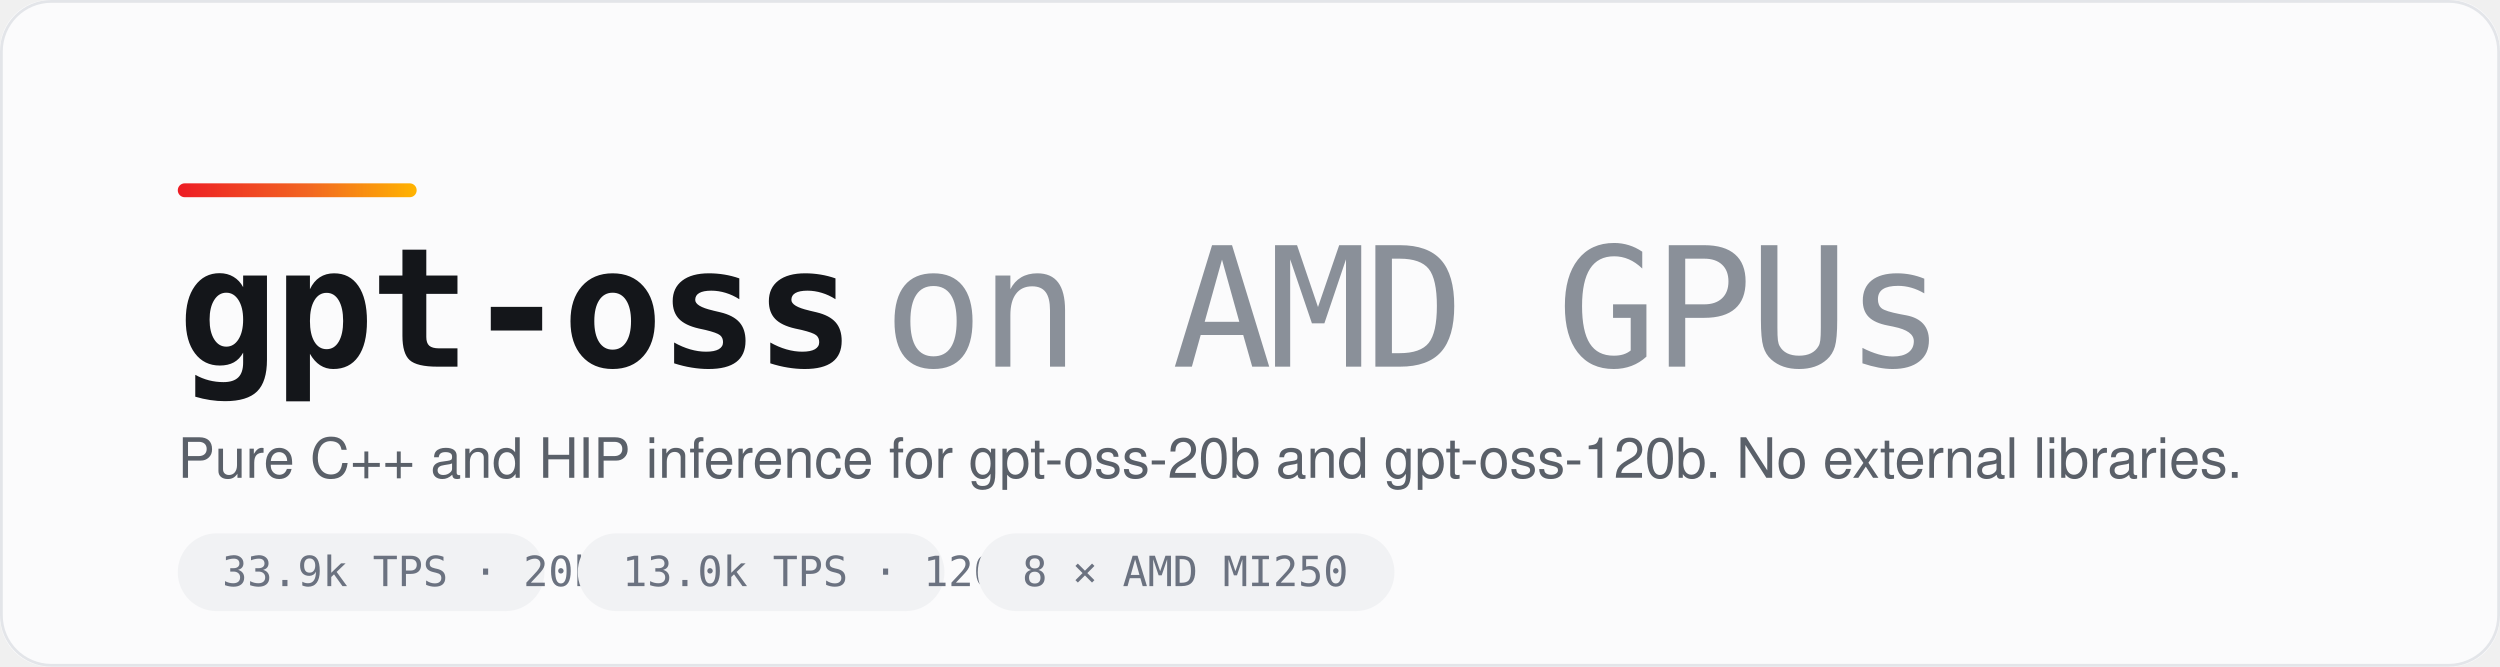
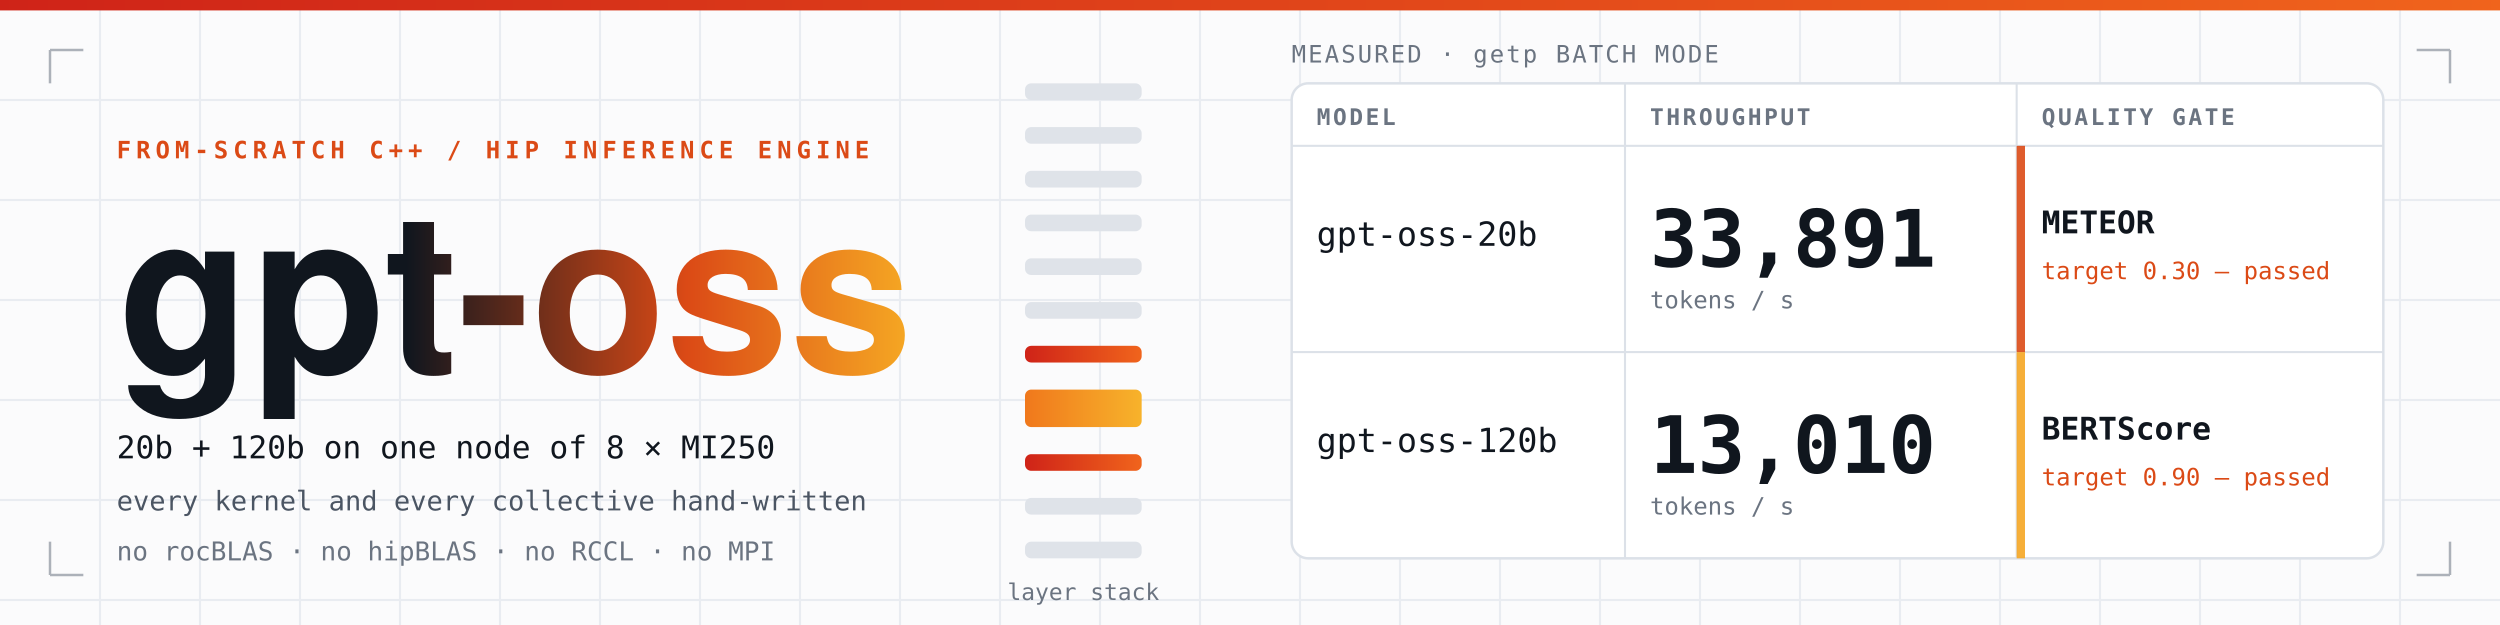
- <svg xmlns="http://www.w3.org/2000/svg" viewBox="0 0 900 240" width="900" height="240" role="img" aria-label="gpt-oss on AMD GPUs">
+ <svg xmlns="http://www.w3.org/2000/svg" width="1200" height="300" viewBox="0 0 1200 300" role="img" aria-label="gpt-oss - from-scratch C++/HIP inference engine on 8 x MI250" font-family="ui-monospace, SFMono-Regular, Menlo, Consolas, monospace" font-size="11.5">
  <defs>
-     <linearGradient id="accentL" x1="0" y1="0" x2="1" y2="0">
-       <stop offset="0" stop-color="#ED1C24" />
-       <stop offset="0.55" stop-color="#F26722" />
-       <stop offset="1" stop-color="#FFB400" />
+     <linearGradient id="gAL" x1="0" y1="0" x2="1" y2="0">
+       <stop offset="0" stop-color="#CF2318" />
+       <stop offset="1" stop-color="#F0641C" />
    </linearGradient>
+     <linearGradient id="gBL" x1="0" y1="0" x2="1" y2="0">
+       <stop offset="0" stop-color="#F0781C" />
+       <stop offset="1" stop-color="#F7B32B" />
+     </linearGradient>
+     <linearGradient id="gWL" x1="0" y1="0" x2="1" y2="0">
+       <stop offset="0" stop-color="#10161E" />
+       <stop offset="0.36" stop-color="#10161E" />
+       <stop offset="0.72" stop-color="#DB4A16" />
+       <stop offset="1" stop-color="#F5A623" />
+     </linearGradient>
+     <linearGradient id="gVL" x1="0" y1="0" x2="0" y2="1">
+       <stop offset="0" stop-color="#F0781C" />
+       <stop offset="1" stop-color="#CF2318" />
+     </linearGradient>
+     <marker id="mAL" viewBox="0 0 10 10" refX="9" refY="5" markerWidth="5.5" markerHeight="5.5" orient="auto-start-reverse">
+       <path d="M0 0 L10 5 L0 10 z" fill="#DB4A16" />
+     </marker>
+     <marker id="mIL" viewBox="0 0 10 10" refX="9" refY="5" markerWidth="5" markerHeight="5" orient="auto-start-reverse">
+       <path d="M0 0 L10 5 L0 10 z" fill="#6B7481" />
+     </marker>
  </defs>
-   <rect width="900" height="240" rx="18" fill="#FBFBFC" />
-   <rect x="0.5" y="0.5" width="899" height="239" rx="18" fill="none" stroke="#E3E5E9" />
-   <rect x="64" y="66" width="86" height="5" rx="2.5" fill="url(#accentL)" />
-   <text x="64" y="132" font-family="ui-monospace, SFMono-Regular, Menlo, Consolas, monospace" font-size="60" font-weight="700" fill="#14161A" letter-spacing="-1.5">gpt-oss</text>
-   <text x="318" y="132" font-family="ui-monospace, SFMono-Regular, Menlo, Consolas, monospace" font-size="60" font-weight="400" fill="#8A9099" letter-spacing="-1.5">on AMD GPUs</text>
-   <text x="64" y="172" font-family="-apple-system, BlinkMacSystemFont, Segoe UI, Helvetica, Arial, sans-serif" font-size="20" fill="#5A6069">Pure C++ and HIP inference for gpt-oss-20b and gpt-oss-120b. No external libraries.</text>
-   <g font-family="ui-monospace, SFMono-Regular, Menlo, Consolas, monospace" font-size="15" fill="#6B7280">
-     <rect x="64" y="192" width="132" height="28" rx="14" fill="#F1F2F4" />
-     <text x="80" y="211">33.9k TPS · 20b</text>
-     <rect x="208" y="192" width="132" height="28" rx="14" fill="#F1F2F4" />
-     <text x="224" y="211">13.0k TPS · 120b</text>
-     <rect x="352" y="192" width="150" height="28" rx="14" fill="#F1F2F4" />
-     <text x="368" y="211">8 × AMD MI250</text>
-   </g>
+   <rect x="0" y="0" width="1200" height="300" fill="#FBFBFC" />
+   <path d="M48 0V300M96 0V300M144 0V300M192 0V300M240 0V300M288 0V300M336 0V300M384 0V300M432 0V300M480 0V300M528 0V300M576 0V300M624 0V300M672 0V300M720 0V300M768 0V300M816 0V300M864 0V300M912 0V300M960 0V300M1008 0V300M1056 0V300M1104 0V300M1152 0V300M0 48H1200M0 96H1200M0 144H1200M0 192H1200M0 240H1200M0 288H1200" fill="none" stroke="#E7EAEF" opacity="0.9" />
+   <rect x="0" y="0" width="1200" height="5" fill="url(#gAL)" />
+   <path d="M24 24H40M24 24V40" fill="none" stroke="#6B7481" stroke-width="1.2" opacity="0.55" />
+   <path d="M1176 24H1160M1176 24V40" fill="none" stroke="#6B7481" stroke-width="1.2" opacity="0.55" />
+   <path d="M24 276H40M24 276V260" fill="none" stroke="#6B7481" stroke-width="1.2" opacity="0.55" />
+   <path d="M1176 276H1160M1176 276V260" fill="none" stroke="#6B7481" stroke-width="1.2" opacity="0.55" />
+   <text x="56" y="76" fill="#DB4A16" font-weight="700" letter-spacing="2.4">FROM-SCRATCH C++ / HIP INFERENCE ENGINE</text>
+   <text x="56" y="178" font-family="-apple-system, BlinkMacSystemFont, Segoe UI, Helvetica, Arial, sans-serif" font-size="106" fill="url(#gWL)" font-weight="800">gpt-oss</text>
+   <text x="56" y="220" font-size="15" fill="#10161E">20b + 120b on one node of 8 × MI250</text>
+   <text x="56" y="245" font-size="13" fill="#4B5563">every kernel and every collective hand-written</text>
+   <text x="56" y="269" font-size="12.5" fill="#6B7481">no rocBLAS · no hipBLAS · no RCCL · no MPI</text>
+   <rect x="492" y="40" width="56" height="8" rx="3" fill="#DFE3E9" />
+   <rect x="492" y="61" width="56" height="8" rx="3" fill="#DFE3E9" />
+   <rect x="492" y="82" width="56" height="8" rx="3" fill="#DFE3E9" />
+   <rect x="492" y="103" width="56" height="8" rx="3" fill="#DFE3E9" />
+   <rect x="492" y="124" width="56" height="8" rx="3" fill="#DFE3E9" />
+   <rect x="492" y="145" width="56" height="8" rx="3" fill="#DFE3E9" />
+   <rect x="492" y="166" width="56" height="8" rx="3" fill="url(#gAL)" />
+   <rect x="492" y="187" width="56" height="18" rx="3" fill="url(#gBL)" />
+   <rect x="492" y="218" width="56" height="8" rx="3" fill="url(#gAL)" />
+   <rect x="492" y="239" width="56" height="8" rx="3" fill="#DFE3E9" />
+   <rect x="492" y="260" width="56" height="8" rx="3" fill="#DFE3E9" />
+   <text x="520" y="288" font-size="11" fill="#6B7481" text-anchor="middle">layer stack</text>
+   <text x="620" y="30" fill="#6B7481" letter-spacing="1">MEASURED · getp BATCH MODE</text>
+   <rect x="620" y="40" width="524" height="228" rx="8" fill="#FFFFFF" stroke="#DCE1E8" stroke-width="1.2" />
+   <line x1="620" y1="70" x2="1144" y2="70" stroke="#DCE1E8" />
+   <line x1="620" y1="169" x2="1144" y2="169" stroke="#DCE1E8" />
+   <line x1="780" y1="40" x2="780" y2="268" stroke="#DCE1E8" />
+   <line x1="968" y1="40" x2="968" y2="268" stroke="#DCE1E8" />
+   <text x="632" y="60" font-size="11" fill="#6B7481" font-weight="700" letter-spacing="1.2">MODEL</text>
+   <text x="792" y="60" font-size="11" fill="#6B7481" font-weight="700" letter-spacing="1.2">THROUGHPUT</text>
+   <text x="980" y="60" font-size="11" fill="#6B7481" font-weight="700" letter-spacing="1.2">QUALITY GATE</text>
+   <text x="632" y="118" font-size="16" fill="#10161E">gpt-oss-20b</text>
+   <text x="792" y="128" font-size="38" fill="#10161E" font-weight="700">33,891</text>
+   <text x="792" y="148" fill="#6B7481">tokens / s</text>
+   <text x="980" y="112" font-size="15" fill="#10161E" font-weight="700">METEOR</text>
+   <text x="980" y="134" fill="#DB4A16">target 0.30 — passed</text>
+   <text x="632" y="217" font-size="16" fill="#10161E">gpt-oss-120b</text>
+   <text x="792" y="227" font-size="38" fill="#10161E" font-weight="700">13,010</text>
+   <text x="792" y="247" fill="#6B7481">tokens / s</text>
+   <text x="980" y="211" font-size="15" fill="#10161E" font-weight="700">BERTScore</text>
+   <text x="980" y="233" fill="#DB4A16">target 0.90 — passed</text>
+   <rect x="968" y="70" width="4" height="99" fill="#DB4A16" opacity="0.9" />
+   <rect x="968" y="169" width="4" height="99" fill="#F5A623" opacity="0.9" />
</svg>
